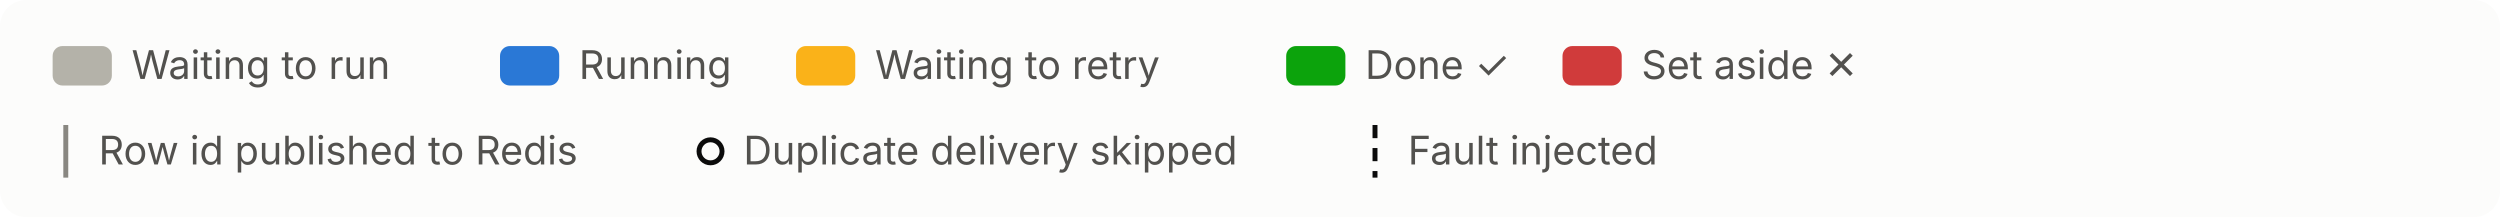
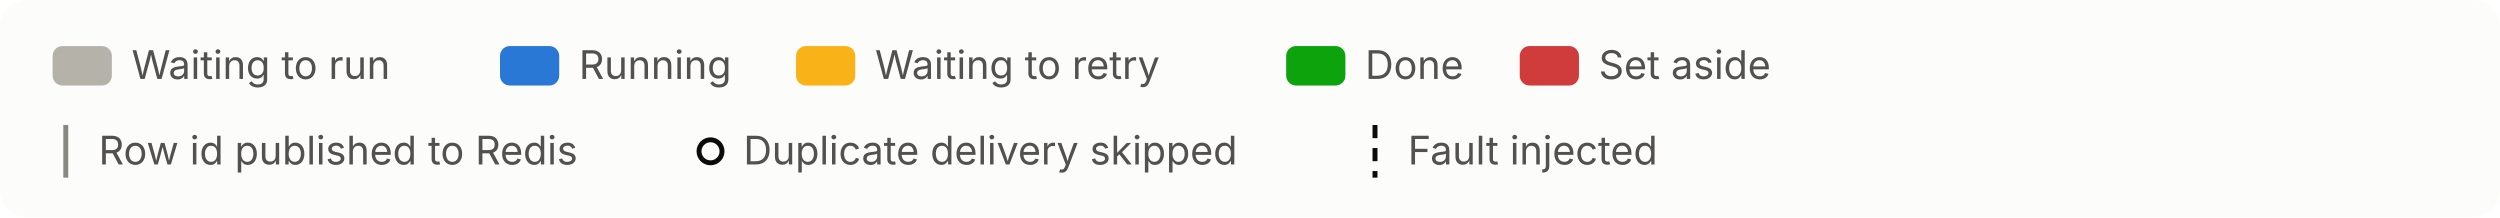
<svg xmlns="http://www.w3.org/2000/svg" viewBox="0 0 760 66" width="760" height="66" role="img" aria-label="Legend for the timelines">
  <style>.bg{fill:#fcfcfb}.ink{fill:#0b0b0b}.ink2{fill:#52514e}.muted{fill:#898781}.onbar{fill:#fcfcfb}.grid{stroke:#e1e0d9}.axis{stroke:#c3c2b7}.tick{stroke:#898781}.chaos{stroke:#0b0b0b}.ring{stroke:#0b0b0b}.wire{stroke:#52514e}.head{fill:#52514e}.box{fill:none;stroke:#c3c2b7;stroke-width:1.5}.strong{stroke:#2a78d6;stroke-width:2}.s-queued{fill:#b4b2a9}.s-running{fill:#2a78d6}.s-waiting{fill:#fab219}.s-done{fill:#0ca30c}.s-dead{fill:#d03b3b}text{font:12px system-ui,-apple-system,'Segoe UI',sans-serif}</style>
  <rect class="bg" width="760" height="66" rx="8" />
  <rect class="s-queued" x="16" y="14" width="18" height="12" rx="3" />
  <text class="ink2" x="40" y="24">Waiting to run</text>
  <rect class="s-running" x="152" y="14" width="18" height="12" rx="3" />
  <text class="ink2" x="176" y="24">Running</text>
  <rect class="s-waiting" x="242" y="14" width="18" height="12" rx="3" />
  <text class="ink2" x="266" y="24">Waiting to retry</text>
  <rect class="s-done" x="391" y="14" width="18" height="12" rx="3" />
-   <text class="ink2" x="415" y="24">Done ✓</text>
-   <rect class="s-dead" x="475" y="14" width="18" height="12" rx="3" />
-   <text class="ink2" x="499" y="24">Set aside ✕</text>
+   <text class="ink2" x="415" y="24">Done</text>
+   <rect class="s-dead" x="462" y="14" width="18" height="12" rx="3" />
+   <text class="ink2" x="486" y="24">Set aside</text>
  <line class="tick" x1="20" y1="38" x2="20" y2="54" stroke-width="1.5" />
  <text class="ink2" x="30" y="50">Row id published to Redis</text>
  <circle class="ring" cx="216" cy="46" r="3.5" fill="none" stroke-width="1.5" />
  <text class="ink2" x="226" y="50">Duplicate delivery skipped</text>
  <line class="chaos" x1="418" y1="38" x2="418" y2="54" stroke-width="1.5" stroke-dasharray="4 3" />
  <text class="ink2" x="428" y="50">Fault injected</text>
</svg>
